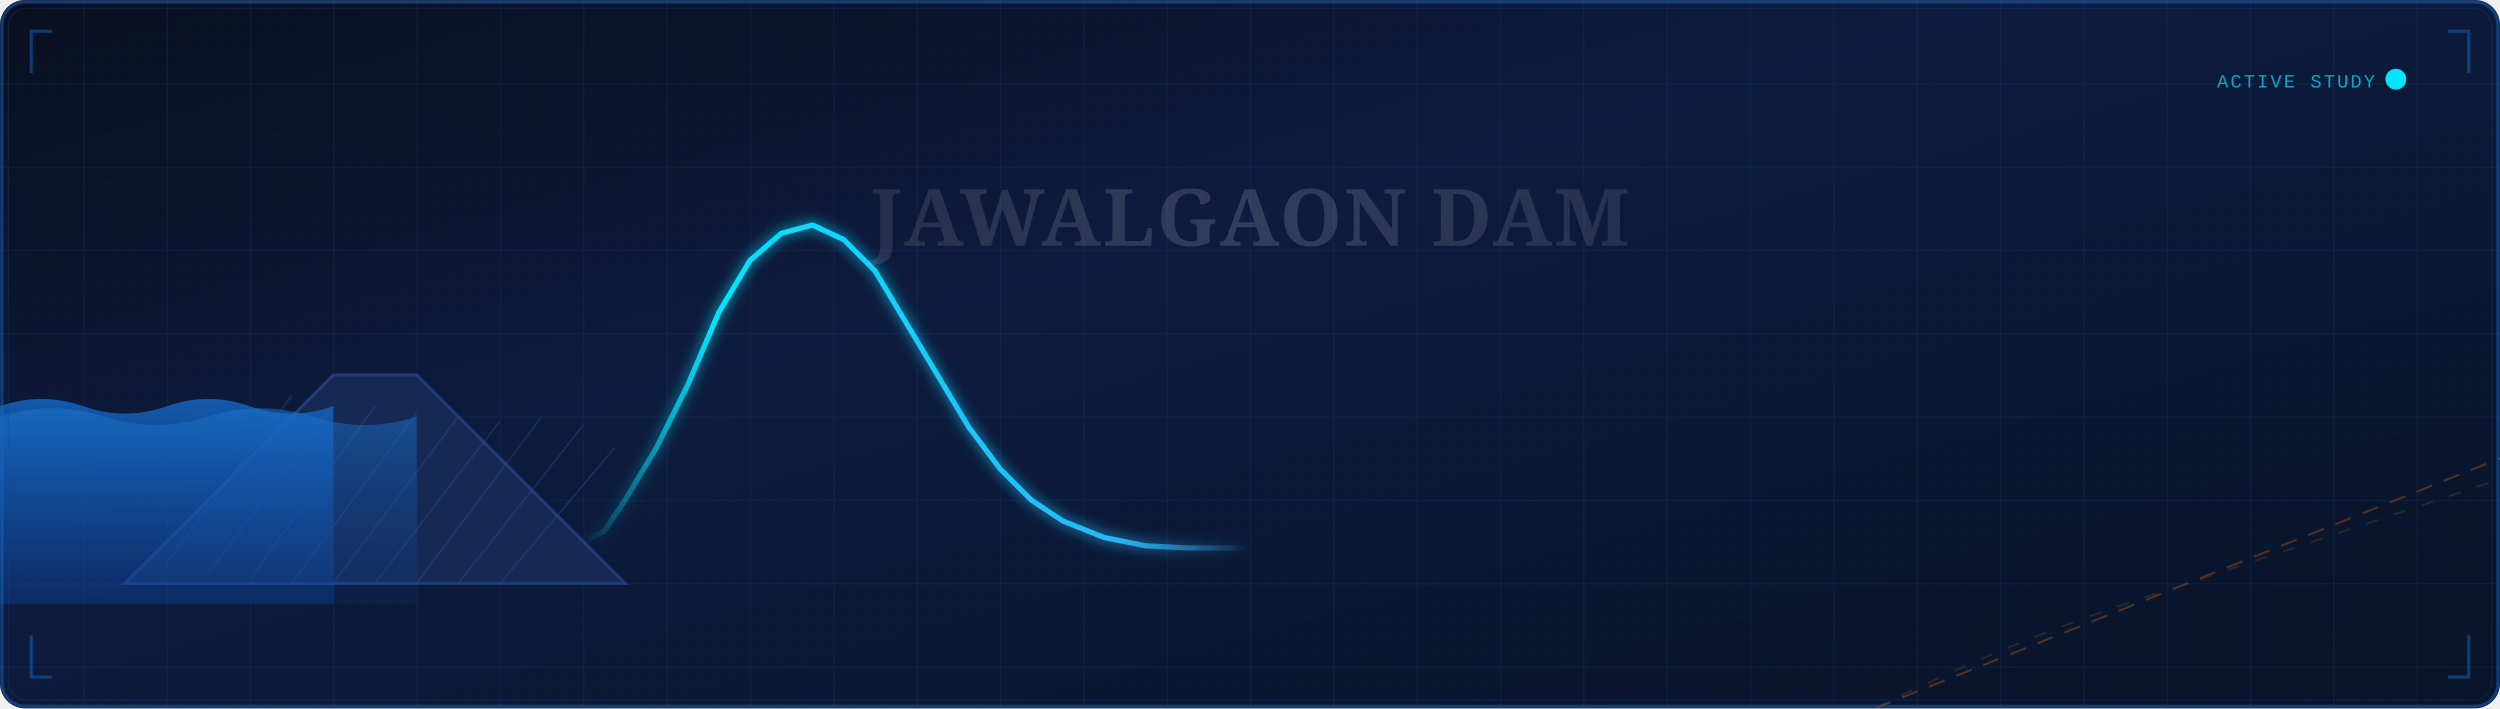
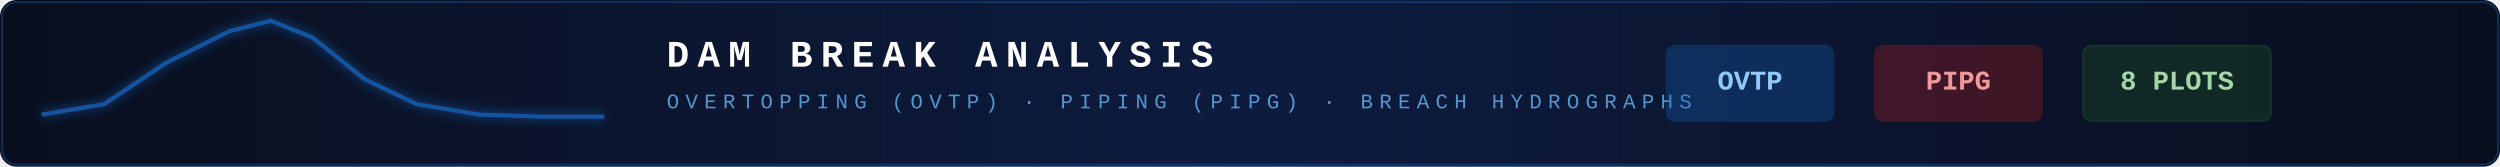
- <svg xmlns="http://www.w3.org/2000/svg" viewBox="0 0 1200 340" width="1200" height="340">
+ <svg xmlns="http://www.w3.org/2000/svg" viewBox="0 0 1200 80" width="1200" height="80">
  <defs>
-     <linearGradient id="bgGrad" x1="0%" y1="0%" x2="100%" y2="100%">
+     <linearGradient id="bg2" x1="0%" y1="0%" x2="100%" y2="0%">
      <stop offset="0%" style="stop-color:#0a0f1e;stop-opacity:1" />
-       <stop offset="40%" style="stop-color:#0d1b3e;stop-opacity:1" />
-       <stop offset="100%" style="stop-color:#081428;stop-opacity:1" />
+       <stop offset="50%" style="stop-color:#0d1b3e;stop-opacity:1" />
+       <stop offset="100%" style="stop-color:#0a0f1e;stop-opacity:1" />
    </linearGradient>
-     <pattern id="grid" width="40" height="40" patternUnits="userSpaceOnUse">
-       <path d="M 40 0 L 0 0 0 40" fill="none" stroke="#1a3a6e" stroke-width="0.4" opacity="0.6" />
-     </pattern>
-     <pattern id="gridSmall" width="8" height="8" patternUnits="userSpaceOnUse">
-       <path d="M 8 0 L 0 0 0 8" fill="none" stroke="#1a3a6e" stroke-width="0.15" opacity="0.3" />
-     </pattern>
-     <linearGradient id="waveGrad" x1="0%" y1="0%" x2="0%" y2="100%">
-       <stop offset="0%" style="stop-color:#1565C0;stop-opacity:0.85" />
-       <stop offset="100%" style="stop-color:#0d47a1;stop-opacity:0.3" />
+     <linearGradient id="lineGrad" x1="0%" y1="0%" x2="100%" y2="0%">
+       <stop offset="0%" style="stop-color:#1565C0;stop-opacity:0" />
+       <stop offset="20%" style="stop-color:#00e5ff;stop-opacity:1" />
+       <stop offset="80%" style="stop-color:#00e5ff;stop-opacity:1" />
+       <stop offset="100%" style="stop-color:#1565C0;stop-opacity:0" />
    </linearGradient>
-     <linearGradient id="waveGrad2" x1="0%" y1="0%" x2="0%" y2="100%">
-       <stop offset="0%" style="stop-color:#1976D2;stop-opacity:0.5" />
-       <stop offset="100%" style="stop-color:#0d47a1;stop-opacity:0.1" />
-     </linearGradient>
-     <linearGradient id="hydroGrad" x1="0%" y1="0%" x2="100%" y2="0%">
-       <stop offset="0%" style="stop-color:#00e5ff;stop-opacity:0" />
-       <stop offset="20%" style="stop-color:#00e5ff;stop-opacity:1" />
-       <stop offset="80%" style="stop-color:#29b6f6;stop-opacity:1" />
-       <stop offset="100%" style="stop-color:#29b6f6;stop-opacity:0" />
-     </linearGradient>
-     <linearGradient id="hydroGrad2" x1="0%" y1="0%" x2="100%" y2="0%">
-       <stop offset="0%" style="stop-color:#ff1744;stop-opacity:0" />
-       <stop offset="20%" style="stop-color:#ff1744;stop-opacity:0.8" />
-       <stop offset="80%" style="stop-color:#ff6d00;stop-opacity:0.8" />
-       <stop offset="100%" style="stop-color:#ff6d00;stop-opacity:0" />
-     </linearGradient>
-     <filter id="glow" x="-20%" y="-20%" width="140%" height="140%">
-       <feGaussianBlur stdDeviation="3" result="coloredBlur" />
+     <filter id="glow2">
+       <feGaussianBlur stdDeviation="2.5" result="coloredBlur" />
      <feMerge>
        <feMergeNode in="coloredBlur" />
        <feMergeNode in="SourceGraphic" />
      </feMerge>
    </filter>
-     <filter id="glowStrong" x="-30%" y="-30%" width="160%" height="160%">
-       <feGaussianBlur stdDeviation="6" result="coloredBlur" />
-       <feMerge>
-         <feMergeNode in="coloredBlur" />
-         <feMergeNode in="SourceGraphic" />
-       </feMerge>
-     </filter>
-     <filter id="textGlow">
-       <feGaussianBlur stdDeviation="4" result="coloredBlur" />
-       <feMerge>
-         <feMergeNode in="coloredBlur" />
-         <feMergeNode in="coloredBlur" />
-         <feMergeNode in="SourceGraphic" />
-       </feMerge>
-     </filter>
-     <linearGradient id="shimmer" x1="-100%" y1="0%" x2="200%" y2="0%">
-       <stop offset="0%" style="stop-color:white;stop-opacity:0" />
-       <stop offset="50%" style="stop-color:white;stop-opacity:0.15" />
-       <stop offset="100%" style="stop-color:white;stop-opacity:0" />
-       <animateTransform attributeName="gradientTransform" type="translate" from="-1 0" to="1 0" dur="3s" repeatCount="indefinite" />
-     </linearGradient>
-     <clipPath id="bannerClip">
-       <rect width="1200" height="340" rx="12" />
+     <clipPath id="clip2">
+       <rect width="1200" height="80" rx="8" />
    </clipPath>
  </defs>
-   <g clip-path="url(#bannerClip)">
-     <rect width="1200" height="340" fill="url(#bgGrad)" />
-     <rect width="1200" height="340" fill="url(#gridSmall)" opacity="0.8" />
-     <rect width="1200" height="340" fill="url(#grid)" opacity="1" />
-     <polygon points="60,280 160,180 200,180 300,280" fill="#1a2f5e" stroke="#2a4a8e" stroke-width="1.5" opacity="0.7">
-       <animate attributeName="opacity" values="0.5;0.8;0.5" dur="4s" repeatCount="indefinite" />
-     </polygon>
-     <line x1="80" y1="270" x2="140" y2="190" stroke="#2a4a8e" stroke-width="0.8" opacity="0.4" />
-     <line x1="100" y1="275" x2="160" y2="195" stroke="#2a4a8e" stroke-width="0.8" opacity="0.4" />
-     <line x1="120" y1="278" x2="180" y2="195" stroke="#2a4a8e" stroke-width="0.8" opacity="0.4" />
-     <line x1="140" y1="280" x2="200" y2="198" stroke="#2a4a8e" stroke-width="0.8" opacity="0.4" />
-     <line x1="160" y1="280" x2="220" y2="200" stroke="#2a4a8e" stroke-width="0.8" opacity="0.4" />
-     <line x1="180" y1="280" x2="240" y2="202" stroke="#2a4a8e" stroke-width="0.8" opacity="0.4" />
-     <line x1="200" y1="280" x2="260" y2="200" stroke="#2a4a8e" stroke-width="0.8" opacity="0.4" />
-     <line x1="220" y1="280" x2="280" y2="204" stroke="#2a4a8e" stroke-width="0.8" opacity="0.4" />
-     <line x1="240" y1="280" x2="295" y2="215" stroke="#2a4a8e" stroke-width="0.8" opacity="0.4" />
-     <path d="M0,195 Q20,188 40,195 Q60,202 80,195 Q100,188 120,195 Q140,202 160,195 L160,290 L0,290 Z" fill="url(#waveGrad)">
-       <animateTransform attributeName="transform" type="translate" from="0,0" to="-40,0" dur="3s" repeatCount="indefinite" />
-     </path>
-     <path d="M0,200 Q25,192 50,200 Q75,208 100,200 Q125,192 150,200 Q175,208 200,200 L200,290 L0,290 Z" fill="url(#waveGrad2)">
-       <animateTransform attributeName="transform" type="translate" from="40,0" to="0,0" dur="2.5s" repeatCount="indefinite" />
-     </path>
-     <line x1="0" y1="193" x2="165" y2="193" stroke="#00e5ff" stroke-width="1.5" opacity="0.7" filter="url(#glow)">
-       <animate attributeName="opacity" values="0.4;0.9;0.4" dur="2.5s" repeatCount="indefinite" />
-     </line>
-     <g transform="translate(280, 100)" filter="url(#glow)">
-       <polyline points="0,160 10,155 20,140 35,115 50,85 65,50 80,25 95,12 110,8 125,15 140,30 155,55 170,80 185,105 200,125 215,140 230,150 250,158 270,162 290,163 320,163" fill="none" stroke="url(#hydroGrad)" stroke-width="2.5" stroke-linecap="round" stroke-linejoin="round">
-         <animate attributeName="stroke-dasharray" from="0,1000" to="500,0" dur="2s" begin="0.5s" fill="freeze" />
-       </polyline>
-       <line x1="0" y1="162" x2="320" y2="162" stroke="url(#hydroGrad2)" stroke-width="1.5" stroke-dasharray="6,4">
-         <animate attributeName="opacity" values="0;1" dur="1s" begin="1s" fill="freeze" />
-       </line>
-       <circle cx="110" cy="8" r="5" fill="#00e5ff" opacity="0">
-         <animate attributeName="opacity" values="0;1" dur="0.3s" begin="1.2s" fill="freeze" />
-         <animate attributeName="r" values="5;8;5" dur="2s" begin="1.5s" repeatCount="indefinite" />
-       </circle>
-     </g>
-     <g opacity="0.3">
-       <path d="M900,340 Q950,320 1000,300 Q1050,280 1100,260 Q1150,240 1200,220" fill="none" stroke="#ff6d00" stroke-width="1" stroke-dasharray="8,6">
-         <animate attributeName="stroke-dashoffset" from="0" to="-28" dur="2s" repeatCount="indefinite" />
-       </path>
-       <path d="M900,340 Q960,310 1020,290 Q1080,270 1140,250 Q1170,240 1200,230" fill="none" stroke="#ff6d00" stroke-width="0.8" stroke-dasharray="6,8" opacity="0.6">
-         <animate attributeName="stroke-dashoffset" from="0" to="-28" dur="2.5s" repeatCount="indefinite" />
-       </path>
-     </g>
-     <text x="600" y="58" text-anchor="middle" font-family="'Courier New', monospace" font-size="11.5" fill="#64b5f6" letter-spacing="4" opacity="0">
-       GOVERNMENT OF MAHARASHTRA  ·  WATER RESOURCES DEPARTMENT
-       <animate attributeName="opacity" values="0;0.9" dur="0.8s" begin="0.2s" fill="freeze" />
-     </text>
-     <text x="600" y="118" text-anchor="middle" font-family="'Georgia', serif" font-size="38" font-weight="bold" fill="white" filter="url(#textGlow)" opacity="0" letter-spacing="1">
-       JAWALGAON DAM
-       <animate attributeName="opacity" values="0;1" dur="0.8s" begin="0.5s" fill="freeze" />
-     </text>
-     <text x="600" y="118" text-anchor="middle" font-family="'Georgia', serif" font-size="38" font-weight="bold" fill="url(#shimmer)" letter-spacing="1">
-       JAWALGAON DAM
-     </text>
-     <text x="600" y="152" text-anchor="middle" font-family="'Courier New', monospace" font-size="16" fill="#90caf9" opacity="0" letter-spacing="2">
-       DAM BREAK ANALYSIS  ·  SPF HYDROGRAPH  ·  SAFETY ASSESSMENT
-       <animate attributeName="opacity" values="0;1" dur="0.8s" begin="0.9s" fill="freeze" />
-     </text>
-     <line x1="380" y1="168" x2="820" y2="168" stroke="#1565C0" stroke-width="1" opacity="0">
-       <animate attributeName="opacity" values="0;0.8" dur="0.5s" begin="1.1s" fill="freeze" />
-       <animate attributeName="x1" from="600" to="380" dur="0.5s" begin="1.1s" fill="freeze" />
-       <animate attributeName="x2" from="600" to="820" dur="0.5s" begin="1.1s" fill="freeze" />
-     </line>
-     <text x="600" y="190" text-anchor="middle" font-family="'Courier New', monospace" font-size="13" fill="#546e7a" opacity="0">
-       Medium Irrigation Project  ·  Barshi, Solapur District, Maharashtra, India
-       <animate attributeName="opacity" values="0;0.9" dur="0.8s" begin="1.2s" fill="freeze" />
-     </text>
-     <g opacity="0">
-       <rect x="345" y="212" width="145" height="58" rx="6" fill="#0d1b3e" stroke="#1565C0" stroke-width="1" opacity="0.8" />
-       <text x="417" y="233" text-anchor="middle" font-family="'Courier New', monospace" font-size="9.5" fill="#64b5f6" letter-spacing="1.5">FAILURE MODES</text>
-       <text x="417" y="254" text-anchor="middle" font-family="'Georgia', serif" font-size="20" font-weight="bold" fill="white">2</text>
-       <text x="417" y="264" text-anchor="middle" font-family="'Courier New', monospace" font-size="8" fill="#546e7a">OVTP + PIPG</text>
-       <animate attributeName="opacity" values="0;1" dur="0.6s" begin="1.4s" fill="freeze" />
-     </g>
-     <g opacity="0">
-       <rect x="505" y="212" width="145" height="58" rx="6" fill="#0d1b3e" stroke="#00e5ff" stroke-width="1" opacity="0.8" />
-       <text x="577" y="233" text-anchor="middle" font-family="'Courier New', monospace" font-size="9.5" fill="#00e5ff" letter-spacing="1.5">PEAK DISCHARGE</text>
-       <text x="577" y="253" text-anchor="middle" font-family="'Georgia', serif" font-size="19" font-weight="bold" fill="white">1838</text>
-       <text x="577" y="264" text-anchor="middle" font-family="'Courier New', monospace" font-size="8" fill="#546e7a">m³/s  OVTP PEAK</text>
-       <animate attributeName="opacity" values="0;1" dur="0.6s" begin="1.6s" fill="freeze" />
-     </g>
-     <g opacity="0">
-       <rect x="665" y="212" width="145" height="58" rx="6" fill="#0d1b3e" stroke="#4caf50" stroke-width="1" opacity="0.8" />
-       <text x="737" y="233" text-anchor="middle" font-family="'Courier New', monospace" font-size="9.5" fill="#81c784" letter-spacing="1.5">SIMULATION</text>
-       <text x="737" y="253" text-anchor="middle" font-family="'Georgia', serif" font-size="19" font-weight="bold" fill="white">72 hr</text>
-       <text x="737" y="264" text-anchor="middle" font-family="'Courier New', monospace" font-size="8" fill="#546e7a">SPF EVENT DURATION</text>
-       <animate attributeName="opacity" values="0;1" dur="0.6s" begin="1.8s" fill="freeze" />
-     </g>
-     <g opacity="0">
-       <text x="600" y="303" text-anchor="middle" font-family="'Courier New', monospace" font-size="11" fill="#37474f" letter-spacing="2">
-         PREPARED BY: SATWIK KAMLAKAR UDUPI  ·  DBA-JWLG-2026  ·  CWC / IS:11223 GUIDELINES
-       </text>
-       <animate attributeName="opacity" values="0;0.85" dur="0.8s" begin="2s" fill="freeze" />
-     </g>
-     <circle cx="1150" cy="38" r="5" fill="#00e5ff">
-       <animate attributeName="opacity" values="1;0.2;1" dur="1.5s" repeatCount="indefinite" />
-       <animate attributeName="r" values="5;7;5" dur="1.5s" repeatCount="indefinite" />
+   <g clip-path="url(#clip2)">
+     <rect width="1200" height="80" fill="url(#bg2)" />
+     <line x1="0" y1="40" x2="1200" y2="40" stroke="url(#lineGrad)" stroke-width="0.5" opacity="0.3" />
+     <circle r="3" fill="#00e5ff" filter="url(#glow2)" opacity="0.9">
+       <animateMotion dur="3s" repeatCount="indefinite" path="M0,40 L1200,40" />
+       <animate attributeName="opacity" values="0;1;1;0" dur="3s" repeatCount="indefinite" />
    </circle>
-     <text x="1140" y="42" text-anchor="end" font-family="'Courier New', monospace" font-size="9" fill="#00e5ff" letter-spacing="1" opacity="0.7">ACTIVE STUDY</text>
-     <g stroke="#1565C0" stroke-width="1.5" fill="none" opacity="0.5">
-       <path d="M25,15 L15,15 L15,35" />
-       <path d="M1175,15 L1185,15 L1185,35" />
-       <path d="M25,325 L15,325 L15,305" />
-       <path d="M1175,325 L1185,325 L1185,305" />
-     </g>
-     <rect x="1" y="1" width="1198" height="338" rx="11" fill="none" stroke="#1565C0" stroke-width="1.5" opacity="0.5" />
-     <rect x="4" y="4" width="1192" height="332" rx="9" fill="none" stroke="#0d47a1" stroke-width="0.5" opacity="0.3" />
-     <rect width="1200" height="340" fill="none">
-       <animate attributeName="y" from="-20" to="360" dur="4s" repeatCount="indefinite" />
-     </rect>
-     <line x1="0" y1="0" x2="1200" y2="0" stroke="white" stroke-width="2" opacity="0.03">
-       <animate attributeName="y1" from="-2" to="342" dur="4s" repeatCount="indefinite" />
-       <animate attributeName="y2" from="-2" to="342" dur="4s" repeatCount="indefinite" />
-     </line>
+     <polyline points="20,55 50,50 80,30 110,15 130,10 150,18 175,38 200,50 230,55 260,56 290,56" fill="none" stroke="#1565C0" stroke-width="2" opacity="0.8" filter="url(#glow2)">
+       <animate attributeName="stroke-dasharray" from="0,500" to="500,0" dur="1.5s" begin="0s" fill="freeze" repeatCount="1" />
+     </polyline>
+     <text x="320" y="32" font-family="'Courier New',monospace" font-size="18" font-weight="bold" fill="white" letter-spacing="4">DAM BREAK ANALYSIS</text>
+     <text x="320" y="52" font-family="'Courier New',monospace" font-size="10" fill="#64b5f6" letter-spacing="3" opacity="0.8">OVERTOPPING (OVTP)  ·  PIPING (PIPG)  ·  BREACH HYDROGRAPHS</text>
+     <rect x="800" y="22" width="80" height="36" rx="4" fill="#1565C0" opacity="0.3" stroke="#1565C0" stroke-width="1" />
+     <text x="840" y="43" text-anchor="middle" font-family="'Courier New',monospace" font-size="13" font-weight="bold" fill="#90caf9">OVTP</text>
+     <rect x="900" y="22" width="80" height="36" rx="4" fill="#B71C1C" opacity="0.3" stroke="#B71C1C" stroke-width="1" />
+     <text x="940" y="43" text-anchor="middle" font-family="'Courier New',monospace" font-size="13" font-weight="bold" fill="#ef9a9a">PIPG</text>
+     <rect x="1000" y="22" width="90" height="36" rx="4" fill="#1B5E20" opacity="0.3" stroke="#2E7D32" stroke-width="1" />
+     <text x="1045" y="43" text-anchor="middle" font-family="'Courier New',monospace" font-size="13" font-weight="bold" fill="#a5d6a7">8 PLOTS</text>
+     <rect x="1" y="1" width="1198" height="78" rx="7" fill="none" stroke="#1565C0" stroke-width="0.8" opacity="0.4" />
  </g>
</svg>
